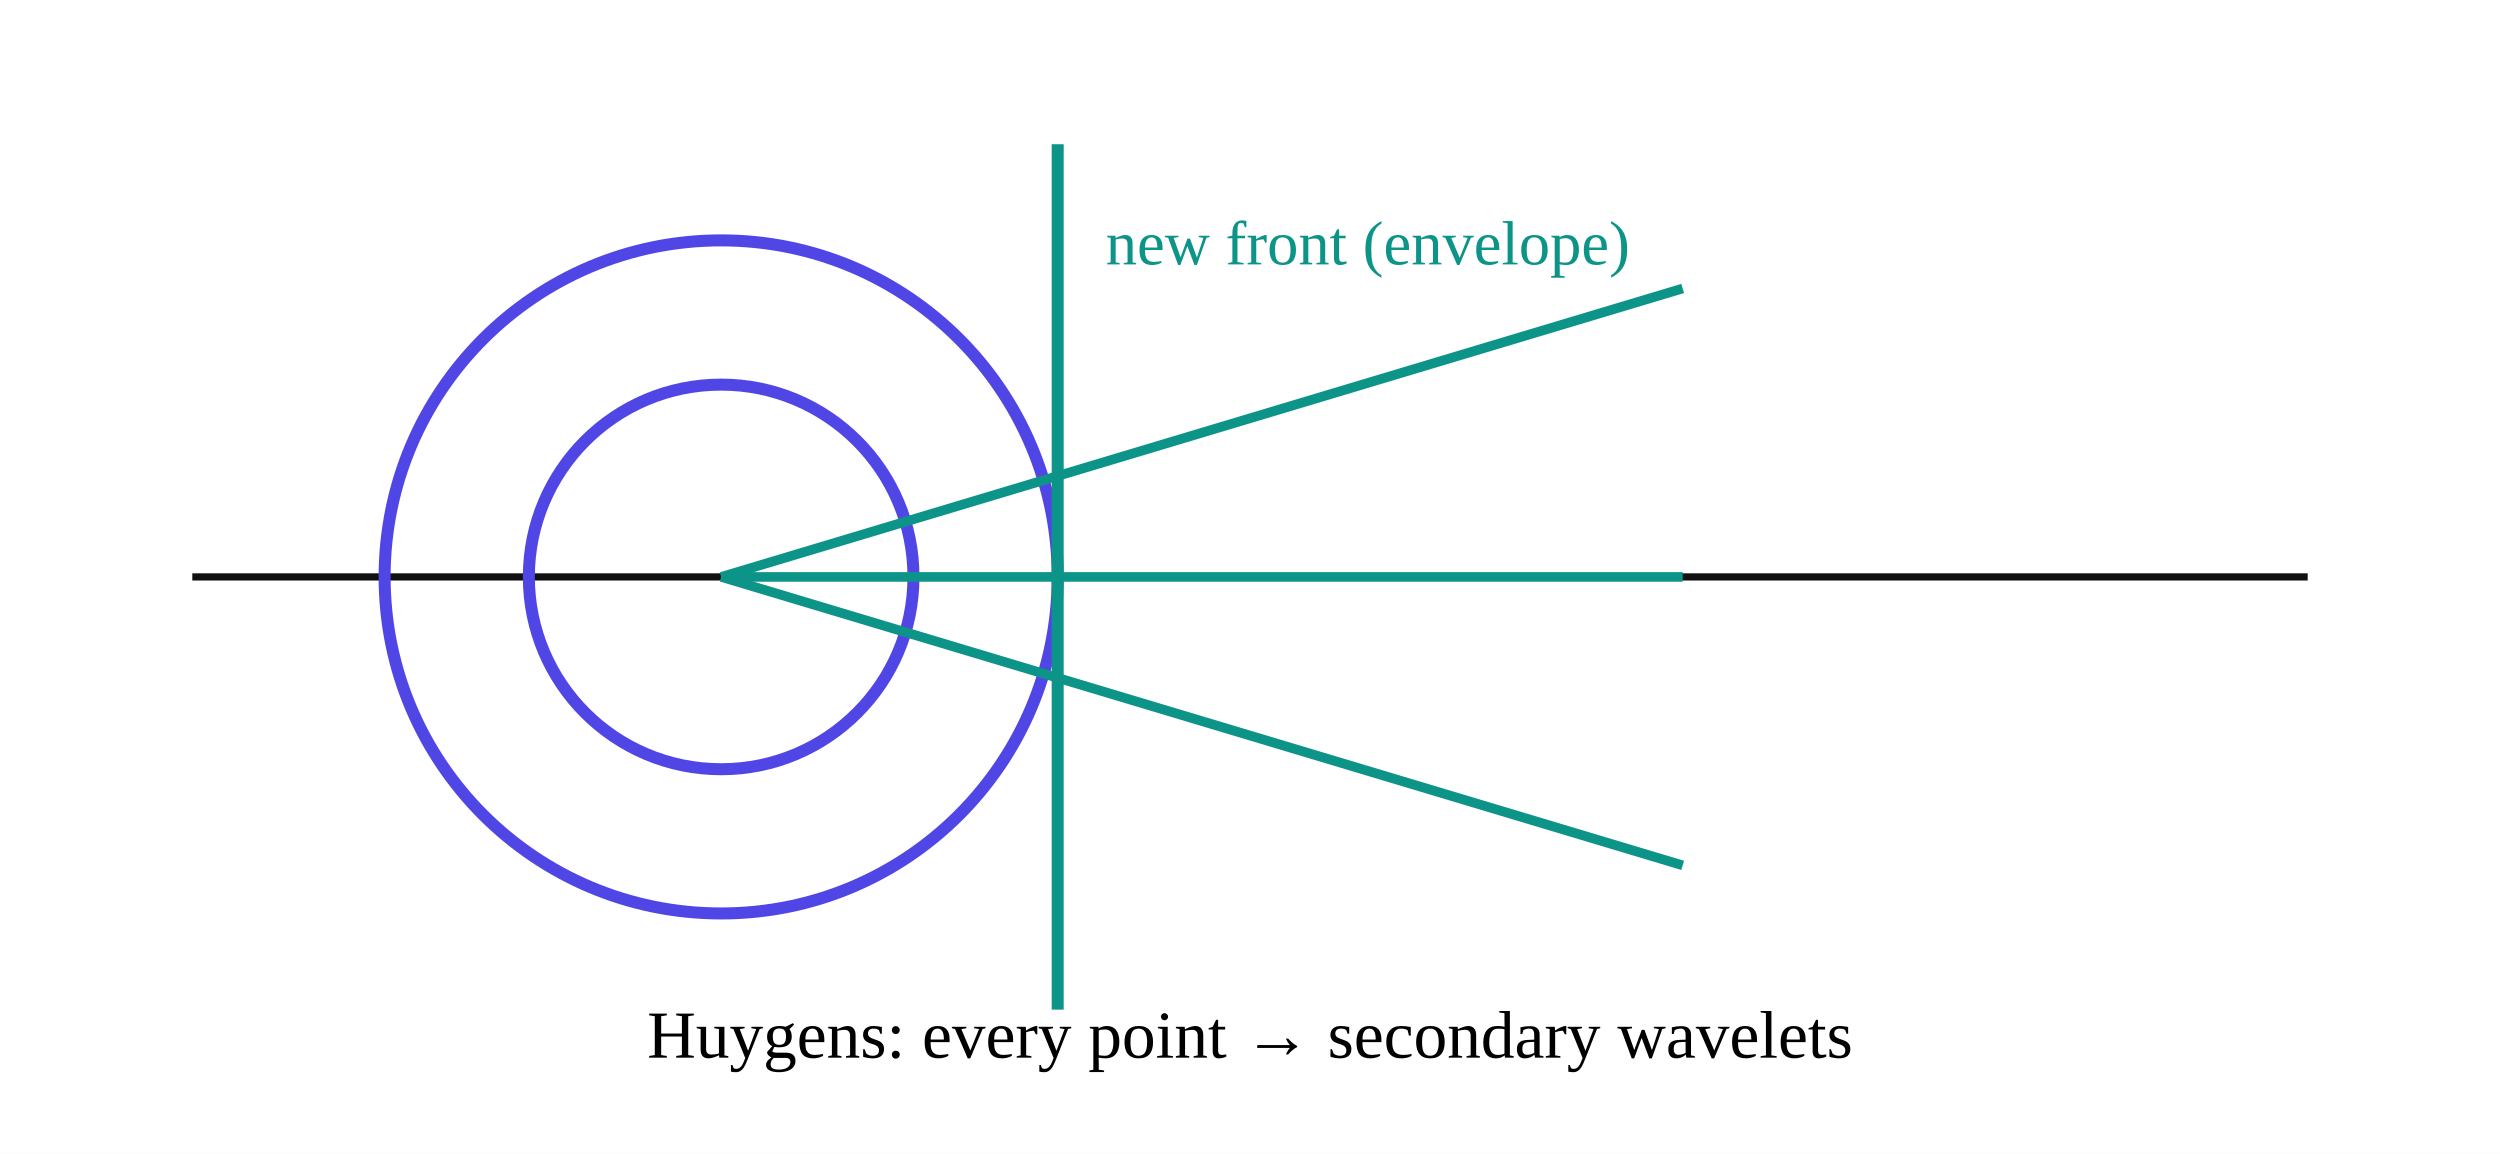
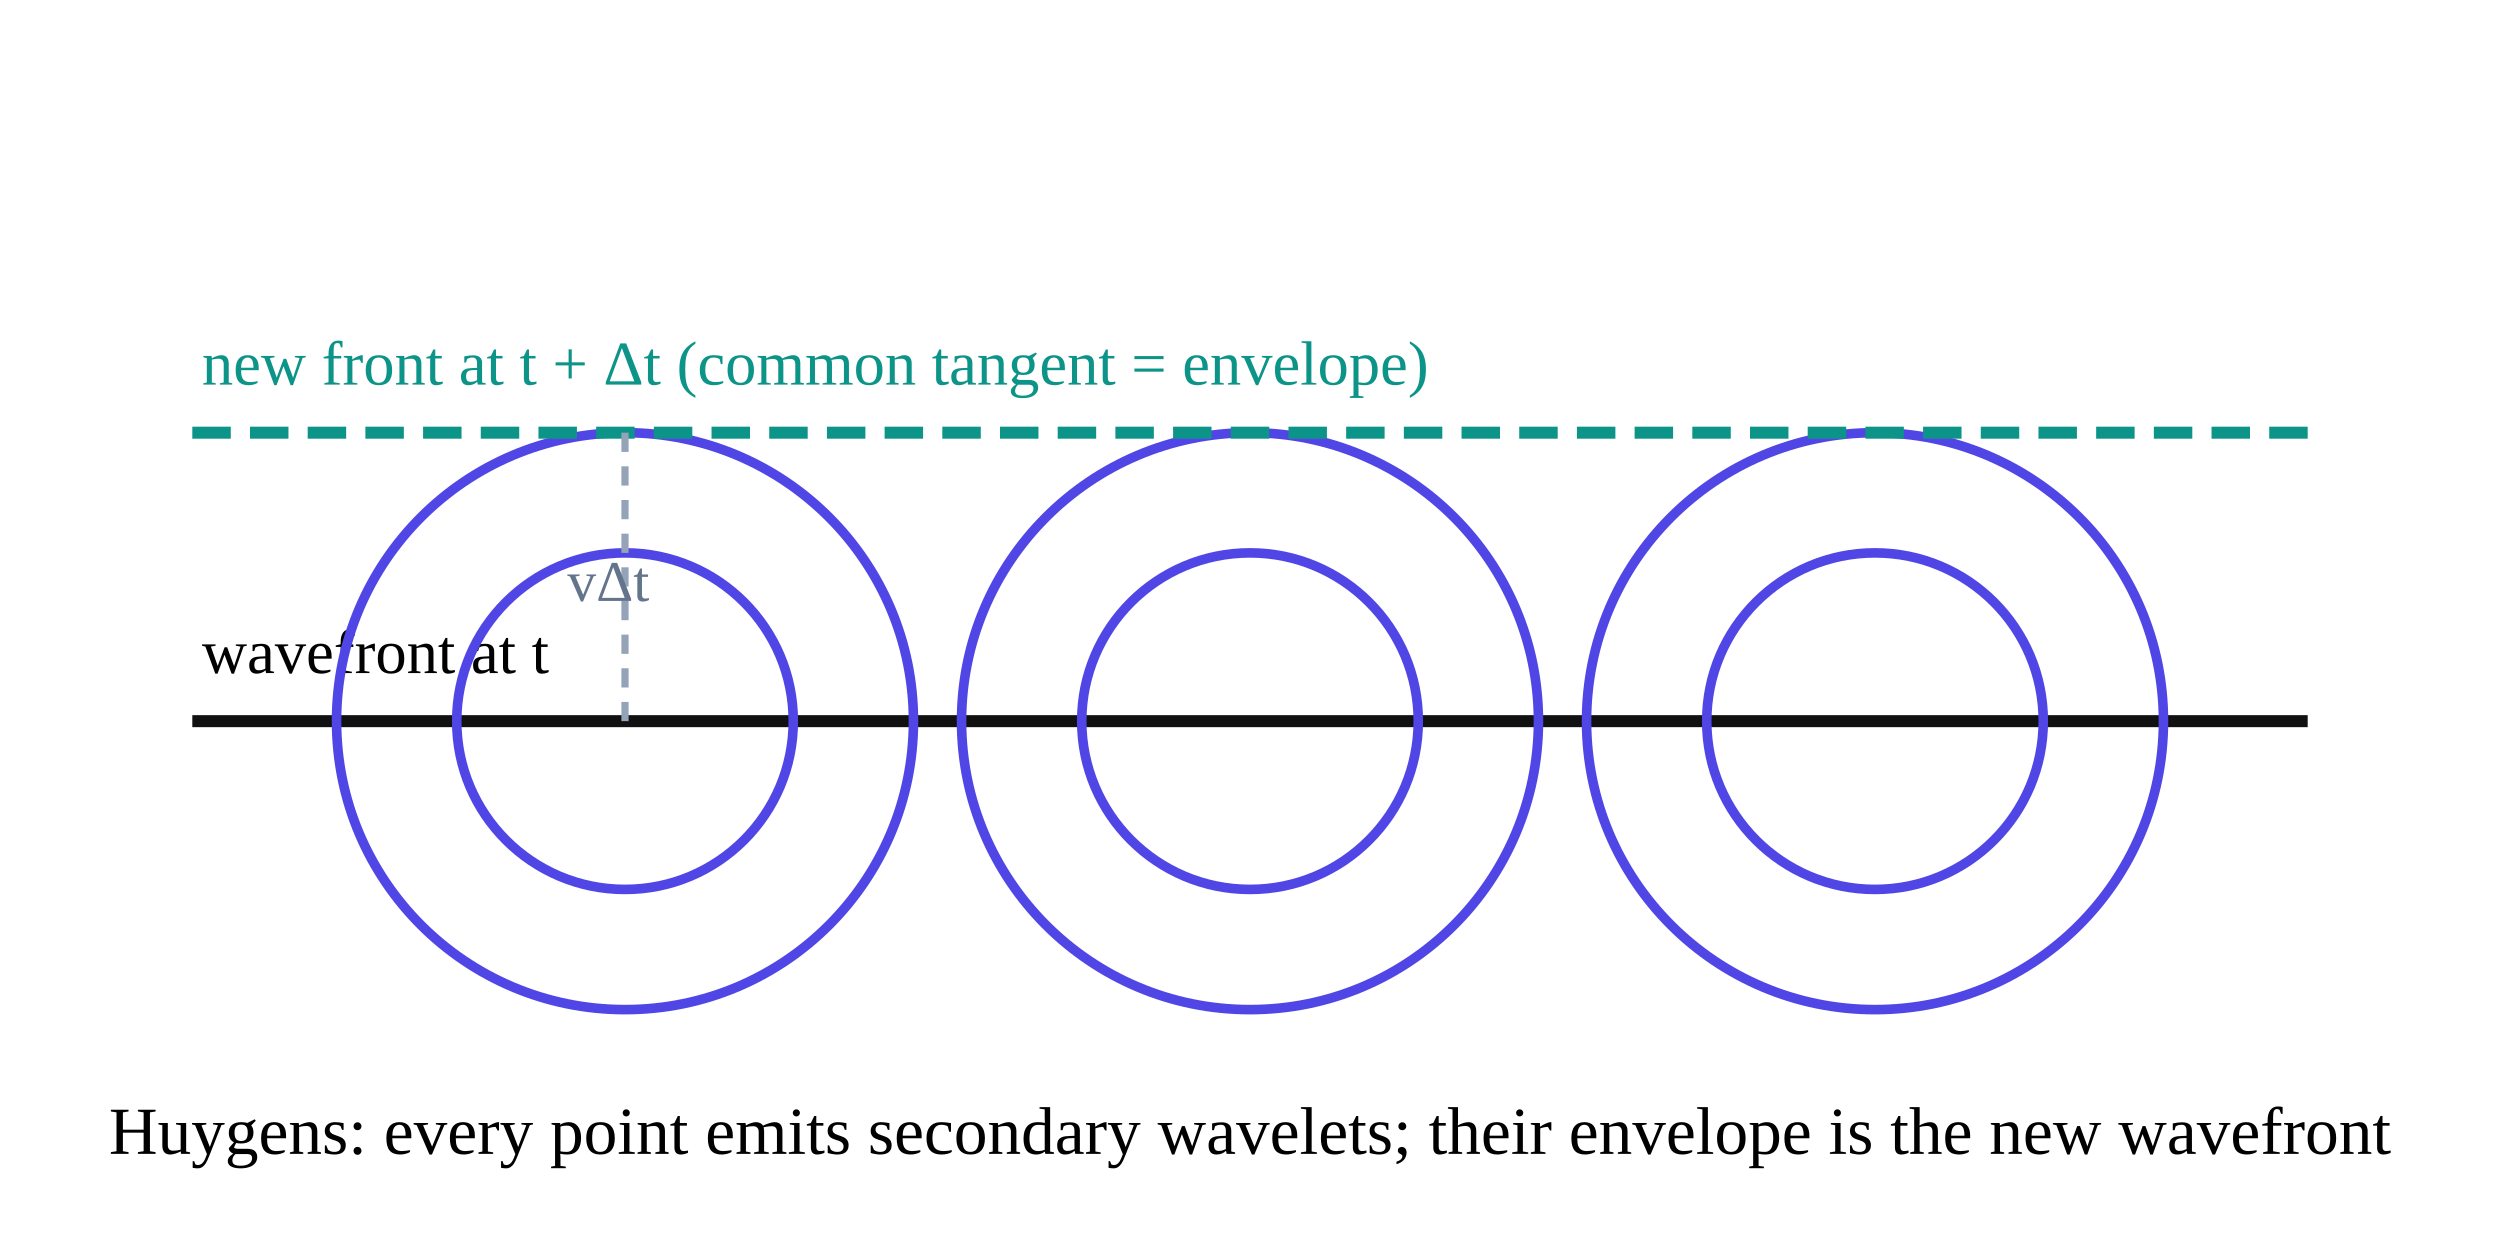
- <svg xmlns="http://www.w3.org/2000/svg" width="520" height="240" viewBox="0 0 520 240">
-   <rect width="520" height="240" fill="#fff" />
-   <line x1="40" y1="120" x2="480" y2="120" stroke="#111" stroke-width="1.5" />
-   <g fill="none" stroke="#4f46e5" stroke-width="2.5">
-     <circle cx="150" cy="120" r="40" />
-     <circle cx="150" cy="120" r="70" />
+ <svg xmlns="http://www.w3.org/2000/svg" width="520" height="260" viewBox="0 0 520 260">
+   <rect width="520" height="260" fill="#fff" />
+   <line x1="40" y1="150" x2="480" y2="150" stroke="#111" stroke-width="2.5" />
+   <text x="42" y="140" font-size="13">wavefront at t</text>
+   <g fill="none" stroke="#4f46e5" stroke-width="2">
+     <circle cx="130" cy="150" r="35" />
+     <circle cx="130" cy="150" r="60" />
+     <circle cx="260" cy="150" r="35" />
+     <circle cx="260" cy="150" r="60" />
+     <circle cx="390" cy="150" r="35" />
+     <circle cx="390" cy="150" r="60" />
  </g>
-   <line x1="220" y1="30" x2="220" y2="210" stroke="#0d9488" stroke-width="2.5" />
-   <text x="230" y="55" font-size="13" fill="#0d9488">new front (envelope)</text>
-   <g fill="none" stroke="#0d9488" stroke-width="2">
-     <path d="M150,120 L350,60" />
-     <path d="M150,120 L350,120" />
-     <path d="M150,120 L350,180" />
-   </g>
-   <text x="260" y="220" text-anchor="middle" font-size="14">Huygens: every point → secondary wavelets</text>
+   <line x1="40" y1="90" x2="480" y2="90" stroke="#0d9488" stroke-width="2.5" stroke-dasharray="8 4" />
+   <text x="42" y="80" font-size="13" fill="#0d9488">new front at t + Δt (common tangent = envelope)</text>
+   <line x1="130" y1="150" x2="130" y2="90" stroke="#94a3b8" stroke-width="1.5" stroke-dasharray="4 3" />
+   <text x="118" y="125" font-size="12" fill="#64748b">vΔt</text>
+   <text x="260" y="240" text-anchor="middle" font-size="14">Huygens: every point emits secondary wavelets; their envelope is the new wavefront</text>
</svg>
